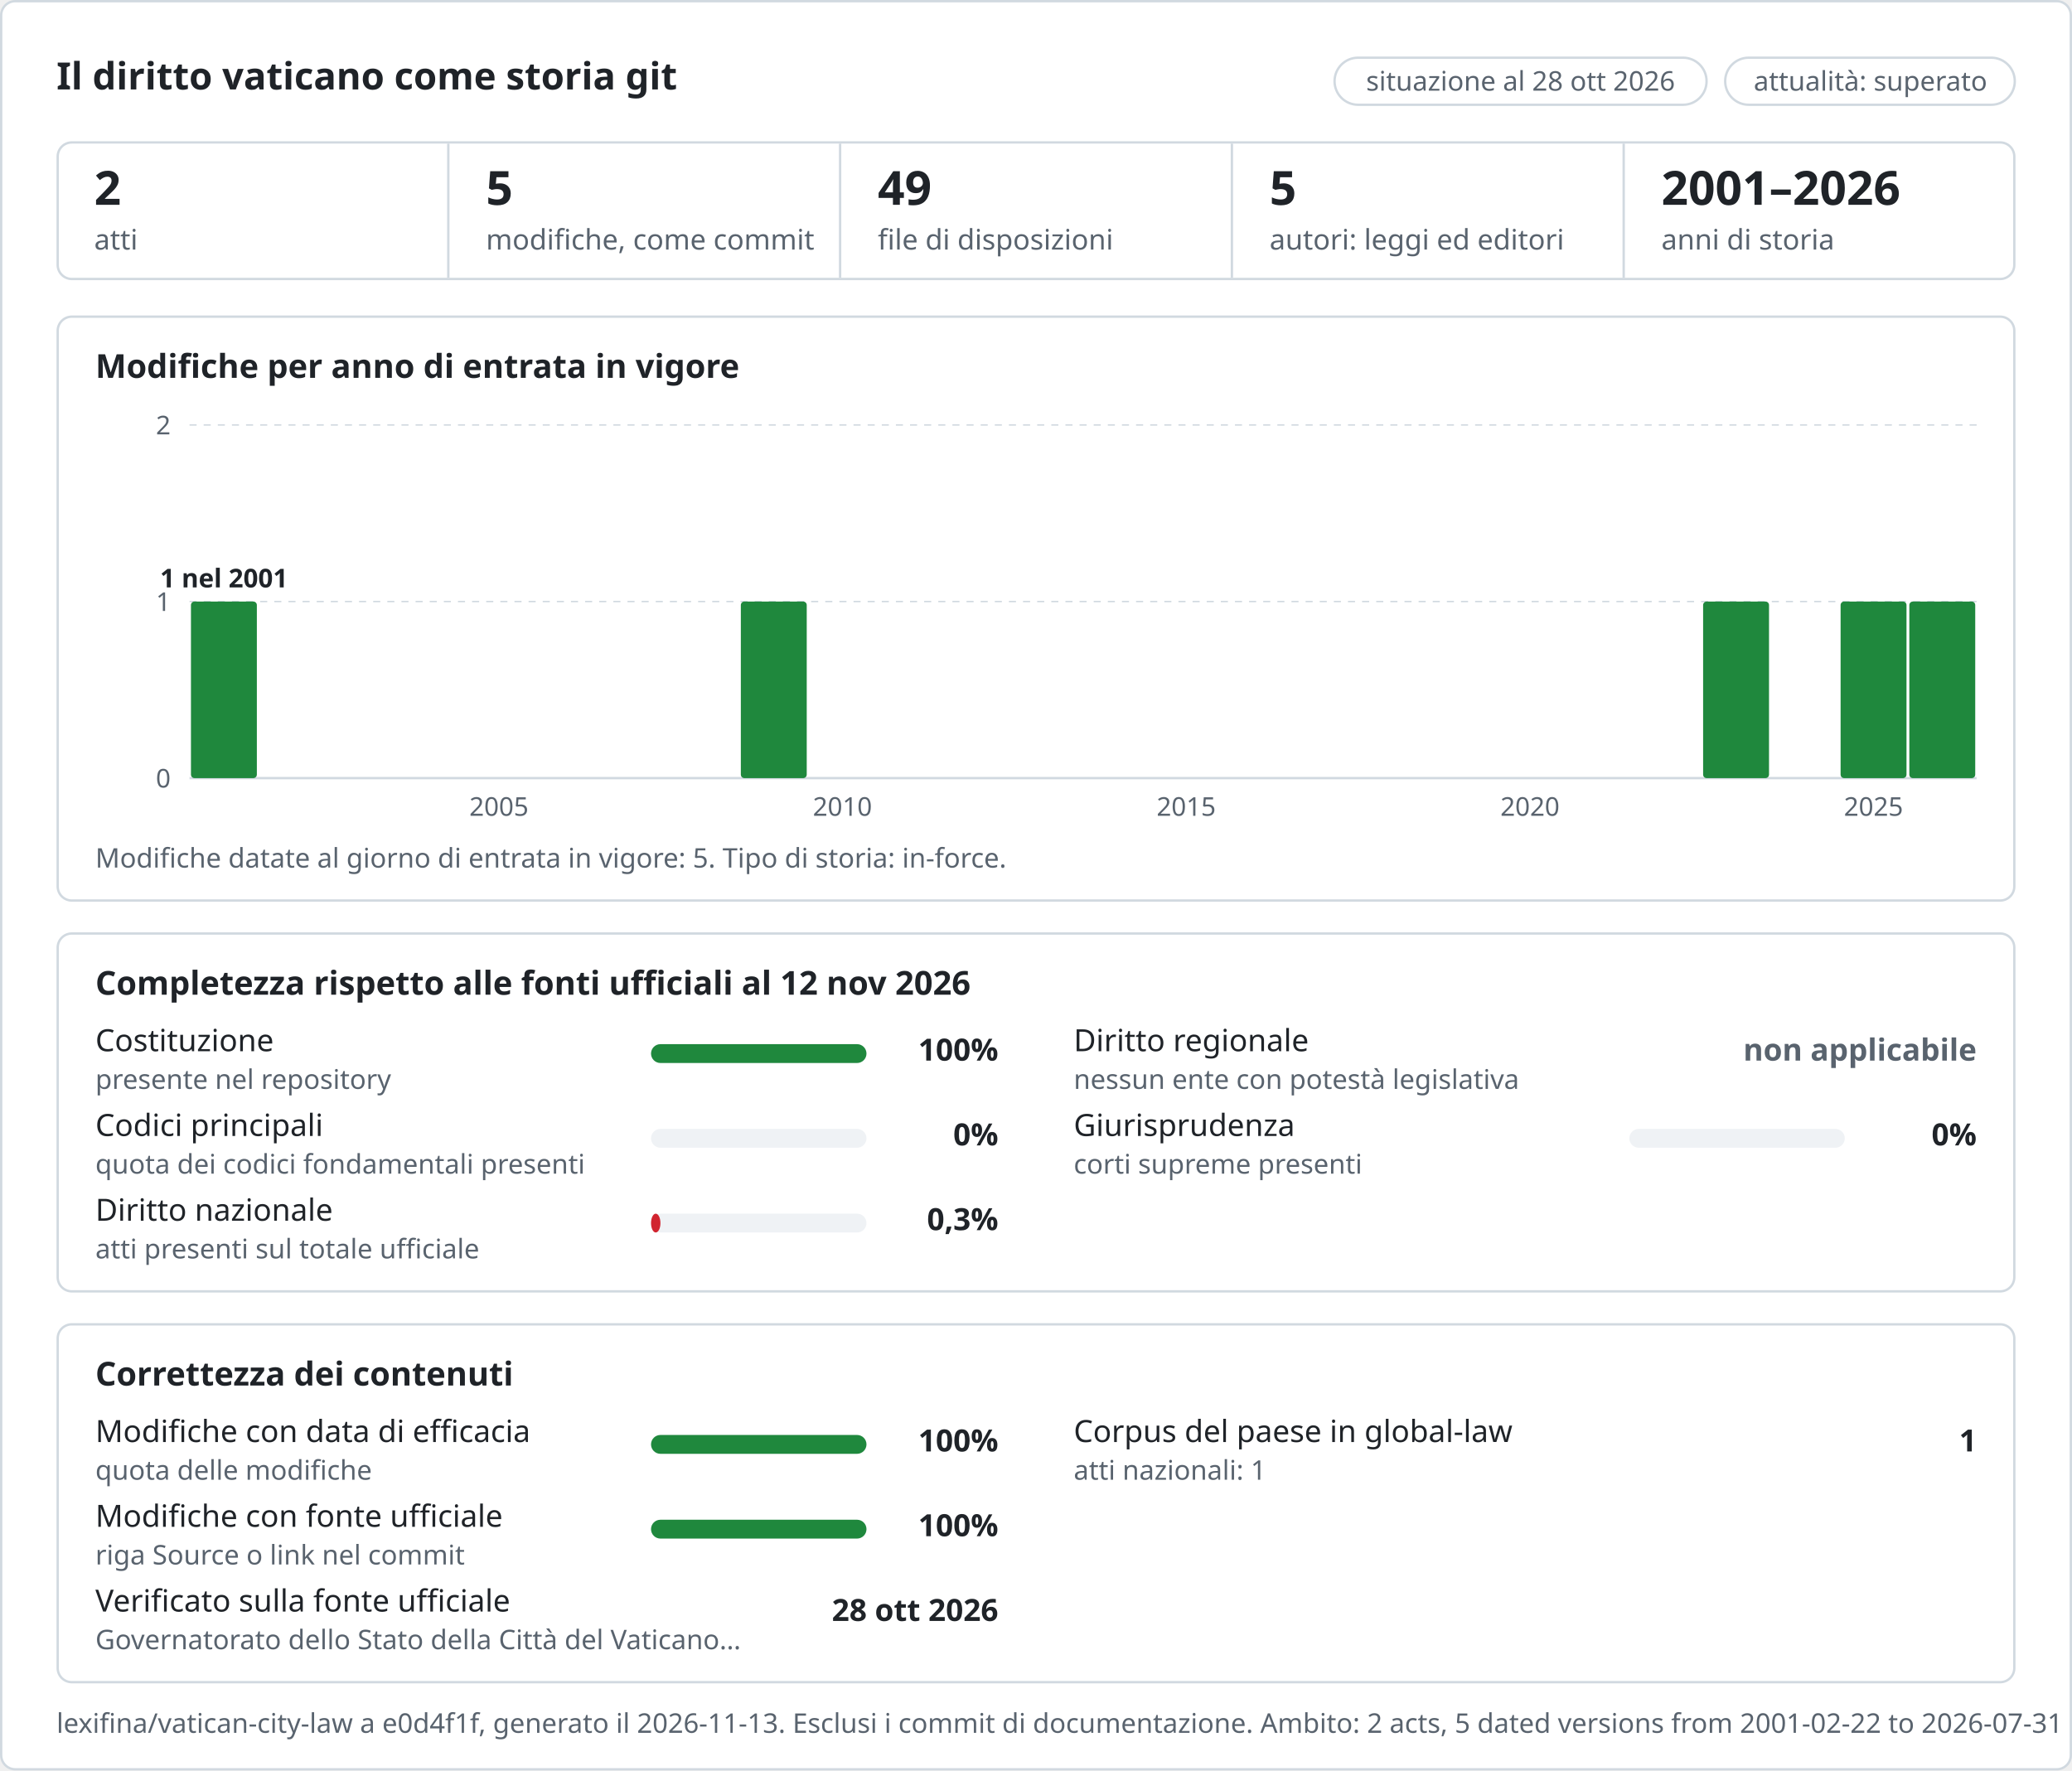
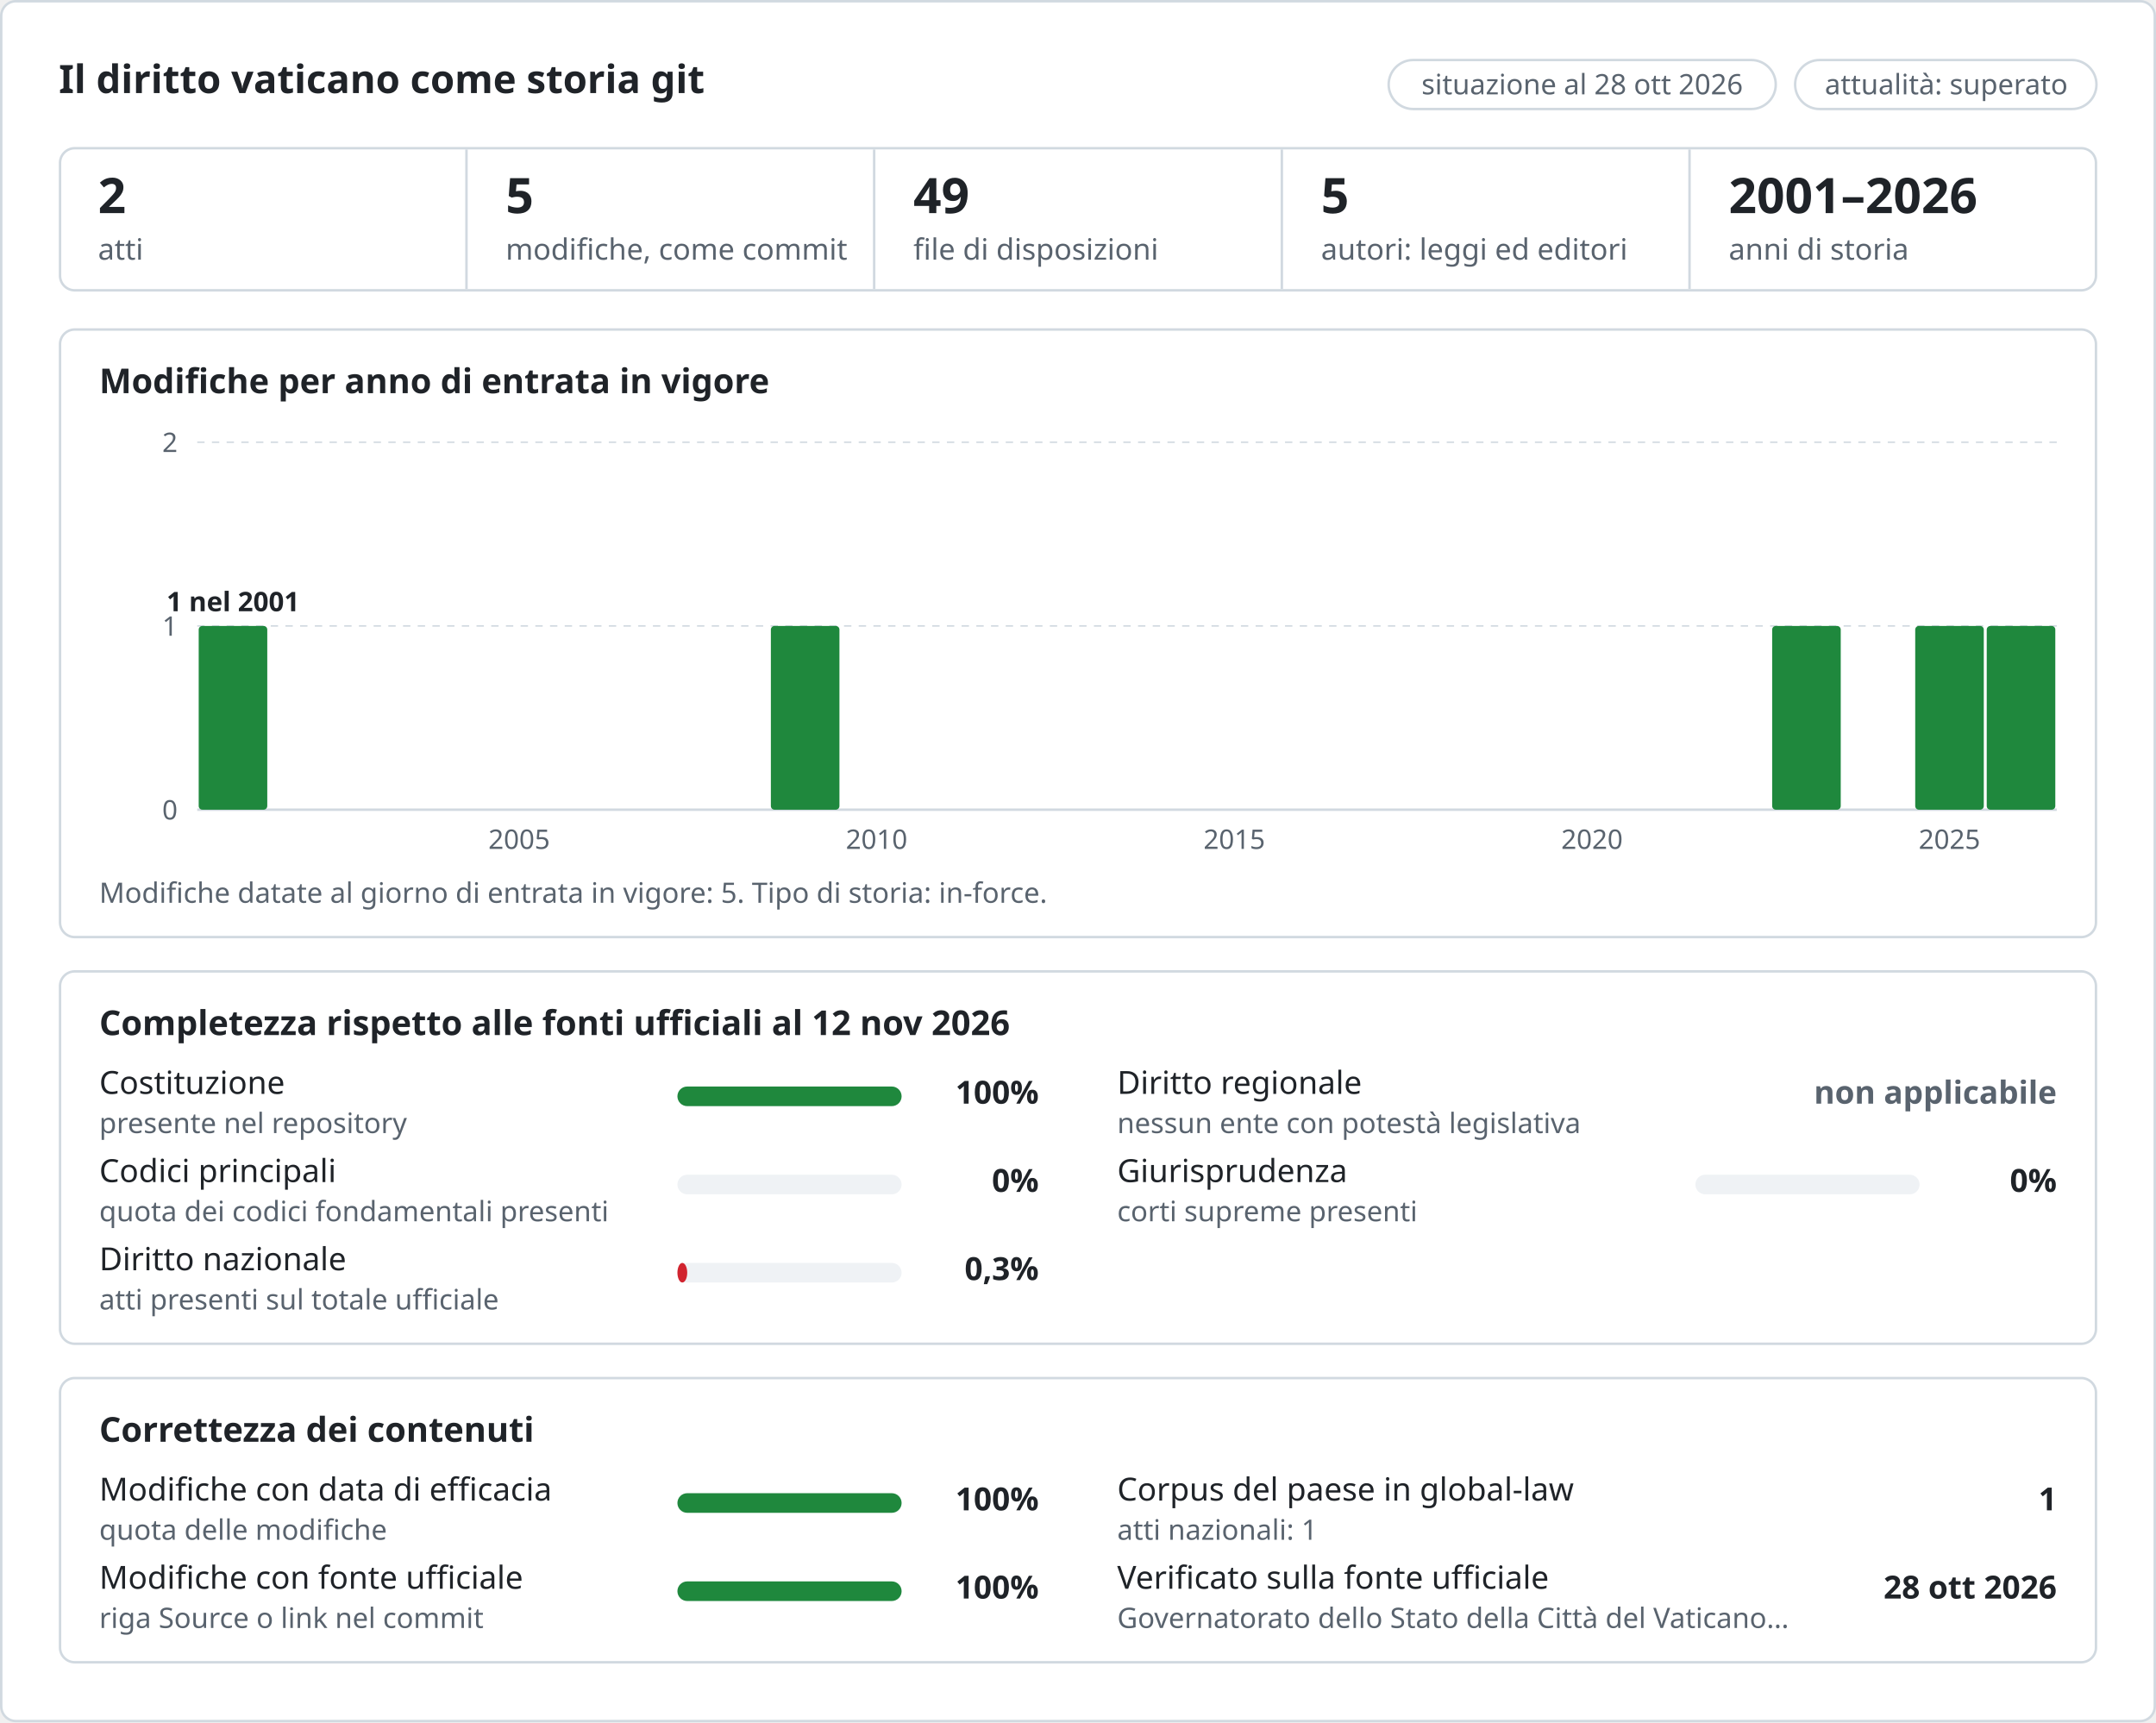
- <svg xmlns="http://www.w3.org/2000/svg" width="880" height="752" viewBox="0 0 880 752" font-family="-apple-system,BlinkMacSystemFont,Segoe UI,Noto Sans,Helvetica,Arial,sans-serif">
-   <rect x="0.5" y="0.5" width="879" height="751" rx="6" fill="#ffffff" stroke="#d1d9e0" />
+ <svg xmlns="http://www.w3.org/2000/svg" width="880" height="703" viewBox="0 0 880 703" font-family="-apple-system,BlinkMacSystemFont,Segoe UI,Noto Sans,Helvetica,Arial,sans-serif">
+   <rect x="0.5" y="0.5" width="879" height="702" rx="6" fill="#ffffff" stroke="#d1d9e0" />
  <text x="24" y="38" font-size="16" font-weight="600" fill="#1f2328">Il diritto vaticano come storia git</text>
  <rect x="566.8" y="24.5" width="158" height="20" rx="10" fill="none" stroke="#d1d9e0" />
  <text x="645.8" y="38.5" font-size="11.5" font-weight="500" text-anchor="middle" fill="#59636e">situazione al 28 ott 2026</text>
  <rect x="732.7" y="24.5" width="123" height="20" rx="10" fill="none" stroke="#d1d9e0" />
  <text x="794.4" y="38.5" font-size="11.5" font-weight="500" text-anchor="middle" fill="#59636e">attualità: superato</text>
  <rect x="24.5" y="60.5" width="831" height="58" rx="6" fill="#ffffff" stroke="#d1d9e0" />
  <text x="40.0" y="87" font-size="20" font-weight="600" fill="#1f2328">2</text>
  <text x="40.0" y="106" font-size="12" fill="#59636e">atti</text>
  <line x1="190.4" y1="61" x2="190.4" y2="118" stroke="#d1d9e0" />
  <text x="206.4" y="87" font-size="20" font-weight="600" fill="#1f2328">5</text>
  <text x="206.4" y="106" font-size="12" fill="#59636e">modifiche, come commit</text>
  <line x1="356.8" y1="61" x2="356.8" y2="118" stroke="#d1d9e0" />
  <text x="372.8" y="87" font-size="20" font-weight="600" fill="#1f2328">49</text>
  <text x="372.8" y="106" font-size="12" fill="#59636e">file di disposizioni</text>
  <line x1="523.2" y1="61" x2="523.2" y2="118" stroke="#d1d9e0" />
  <text x="539.2" y="87" font-size="20" font-weight="600" fill="#1f2328">5</text>
  <text x="539.2" y="106" font-size="12" fill="#59636e">autori: leggi ed editori</text>
  <line x1="689.6" y1="61" x2="689.6" y2="118" stroke="#d1d9e0" />
  <text x="705.6" y="87" font-size="20" font-weight="600" fill="#1f2328">2001–2026</text>
  <text x="705.6" y="106" font-size="12" fill="#59636e">anni di storia</text>
  <rect x="24.5" y="134.5" width="831" height="248" rx="6" fill="#ffffff" stroke="#d1d9e0" />
  <text x="40.5" y="160.5" font-size="14" font-weight="600" fill="#1f2328">Modifiche per anno di entrata in vigore</text>
  <line x1="80.5" y1="330.5" x2="839.5" y2="330.5" stroke="#d1d9e0" stroke-width="1" />
  <text x="72.5" y="334.5" font-size="11" text-anchor="end" fill="#59636e">0</text>
  <line x1="80.5" y1="255.5" x2="839.5" y2="255.5" stroke="#d1d9e0" stroke-width="0.6" stroke-dasharray="3 3" />
  <text x="72.5" y="259.5" font-size="11" text-anchor="end" fill="#59636e">1</text>
  <line x1="80.5" y1="180.5" x2="839.5" y2="180.5" stroke="#d1d9e0" stroke-width="0.6" stroke-dasharray="3 3" />
  <text x="72.5" y="184.5" font-size="11" text-anchor="end" fill="#59636e">2</text>
  <rect x="81.10" y="255.5" width="27.99" height="75.0" rx="1.5" fill="#1f883d" />
  <text x="95.1" y="249.5" font-size="11" font-weight="600" text-anchor="middle" fill="#1f2328">1 nel 2001</text>
  <text x="211.9" y="346.5" font-size="11" text-anchor="middle" fill="#59636e">2005</text>
  <rect x="314.64" y="255.5" width="27.99" height="75.0" rx="1.5" fill="#1f883d" />
  <text x="357.8" y="346.5" font-size="11" text-anchor="middle" fill="#59636e">2010</text>
  <text x="503.8" y="346.5" font-size="11" text-anchor="middle" fill="#59636e">2015</text>
  <text x="649.8" y="346.5" font-size="11" text-anchor="middle" fill="#59636e">2020</text>
  <rect x="723.33" y="255.5" width="27.99" height="75.0" rx="1.5" fill="#1f883d" />
  <rect x="781.72" y="255.5" width="27.99" height="75.0" rx="1.5" fill="#1f883d" />
  <text x="795.7" y="346.5" font-size="11" text-anchor="middle" fill="#59636e">2025</text>
  <rect x="810.91" y="255.5" width="27.99" height="75.0" rx="1.5" fill="#1f883d" />
  <text x="40.5" y="368.5" font-size="11.5" fill="#59636e">Modifiche datate al giorno di entrata in vigore: 5. Tipo di storia: in-force.</text>
  <rect x="24.5" y="396.5" width="831" height="152" rx="6" fill="#ffffff" stroke="#d1d9e0" />
  <text x="40.5" y="422.5" font-size="14" font-weight="600" fill="#1f2328">Completezza rispetto alle fonti ufficiali al 12 nov 2026</text>
  <text x="40.5" y="446.5" font-size="13" fill="#1f2328">Costituzione</text>
  <text x="40.5" y="462.5" font-size="11.5" fill="#59636e">presente nel repository</text>
  <g>
    <rect x="276.5" y="443.5" width="91.5" height="8" rx="4" fill="#eff2f5" />
    <rect x="276.5" y="443.5" width="91.5" height="8" rx="4" fill="#1f883d" />
  </g>
  <text x="424.0" y="450.5" font-size="13" font-weight="600" text-anchor="end" fill="#1f2328">100%</text>
  <text x="40.5" y="482.5" font-size="13" fill="#1f2328">Codici principali</text>
  <text x="40.5" y="498.5" font-size="11.5" fill="#59636e">quota dei codici fondamentali presenti</text>
  <g>
    <rect x="276.5" y="479.5" width="91.5" height="8" rx="4" fill="#eff2f5" />
  </g>
  <text x="424.0" y="486.5" font-size="13" font-weight="600" text-anchor="end" fill="#1f2328">0%</text>
  <text x="40.5" y="518.5" font-size="13" fill="#1f2328">Diritto nazionale</text>
  <text x="40.5" y="534.5" font-size="11.5" fill="#59636e">atti presenti sul totale ufficiale</text>
  <g>
    <rect x="276.5" y="515.5" width="91.5" height="8" rx="4" fill="#eff2f5" />
    <rect x="276.5" y="515.5" width="4.0" height="8" rx="4" fill="#d1242f" />
  </g>
  <text x="424.0" y="522.5" font-size="13" font-weight="600" text-anchor="end" fill="#1f2328">0,3%</text>
  <text x="456.0" y="446.5" font-size="13" fill="#1f2328">Diritto regionale</text>
  <text x="456.0" y="462.5" font-size="11.5" fill="#59636e">nessun ente con potestà legislativa</text>
  <text x="839.5" y="450.5" font-size="13" font-weight="600" text-anchor="end" fill="#59636e">non applicabile</text>
  <text x="456.0" y="482.5" font-size="13" fill="#1f2328">Giurisprudenza</text>
  <text x="456.0" y="498.5" font-size="11.5" fill="#59636e">corti supreme presenti</text>
  <g>
    <rect x="692.0" y="479.5" width="91.5" height="8" rx="4" fill="#eff2f5" />
  </g>
  <text x="839.5" y="486.5" font-size="13" font-weight="600" text-anchor="end" fill="#1f2328">0%</text>
-   <rect x="24.5" y="562.5" width="831" height="152" rx="6" fill="#ffffff" stroke="#d1d9e0" />
+   <rect x="24.5" y="562.5" width="831" height="116" rx="6" fill="#ffffff" stroke="#d1d9e0" />
  <text x="40.5" y="588.5" font-size="14" font-weight="600" fill="#1f2328">Correttezza dei contenuti</text>
  <text x="40.5" y="612.5" font-size="13" fill="#1f2328">Modifiche con data di efficacia</text>
  <text x="40.5" y="628.5" font-size="11.5" fill="#59636e">quota delle modifiche</text>
  <g>
    <rect x="276.5" y="609.5" width="91.5" height="8" rx="4" fill="#eff2f5" />
    <rect x="276.5" y="609.5" width="91.5" height="8" rx="4" fill="#1f883d" />
  </g>
  <text x="424.0" y="616.5" font-size="13" font-weight="600" text-anchor="end" fill="#1f2328">100%</text>
  <text x="40.5" y="648.5" font-size="13" fill="#1f2328">Modifiche con fonte ufficiale</text>
  <text x="40.5" y="664.5" font-size="11.5" fill="#59636e">riga Source o link nel commit</text>
  <g>
    <rect x="276.5" y="645.5" width="91.5" height="8" rx="4" fill="#eff2f5" />
    <rect x="276.5" y="645.5" width="91.5" height="8" rx="4" fill="#1f883d" />
  </g>
  <text x="424.0" y="652.5" font-size="13" font-weight="600" text-anchor="end" fill="#1f2328">100%</text>
-   <text x="40.5" y="684.5" font-size="13" fill="#1f2328">Verificato sulla fonte ufficiale</text>
-   <text x="40.5" y="700.5" font-size="11.5" fill="#59636e">Governatorato dello Stato della Città del Vaticano…</text>
-   <text x="424.0" y="688.5" font-size="13" font-weight="600" text-anchor="end" fill="#1f2328">28 ott 2026</text>
  <text x="456.0" y="612.5" font-size="13" fill="#1f2328">Corpus del paese in global-law</text>
  <text x="456.0" y="628.5" font-size="11.5" fill="#59636e">atti nazionali: 1</text>
  <text x="839.5" y="616.5" font-size="13" font-weight="600" text-anchor="end" fill="#1f2328">1</text>
-   <text x="24" y="736" font-size="11.5" fill="#59636e" textLength="832" lengthAdjust="spacingAndGlyphs">lexifina/vatican-city-law a e0d4f1f, generato il 2026-11-13. Esclusi i commit di documentazione. Ambito: 2 acts, 5 dated versions from 2001-02-22 to 2026-07-31</text>
+   <text x="456.0" y="648.5" font-size="13" fill="#1f2328">Verificato sulla fonte ufficiale</text>
+   <text x="456.0" y="664.5" font-size="11.5" fill="#59636e">Governatorato dello Stato della Città del Vaticano…</text>
+   <text x="839.5" y="652.5" font-size="13" font-weight="600" text-anchor="end" fill="#1f2328">28 ott 2026</text>
</svg>
